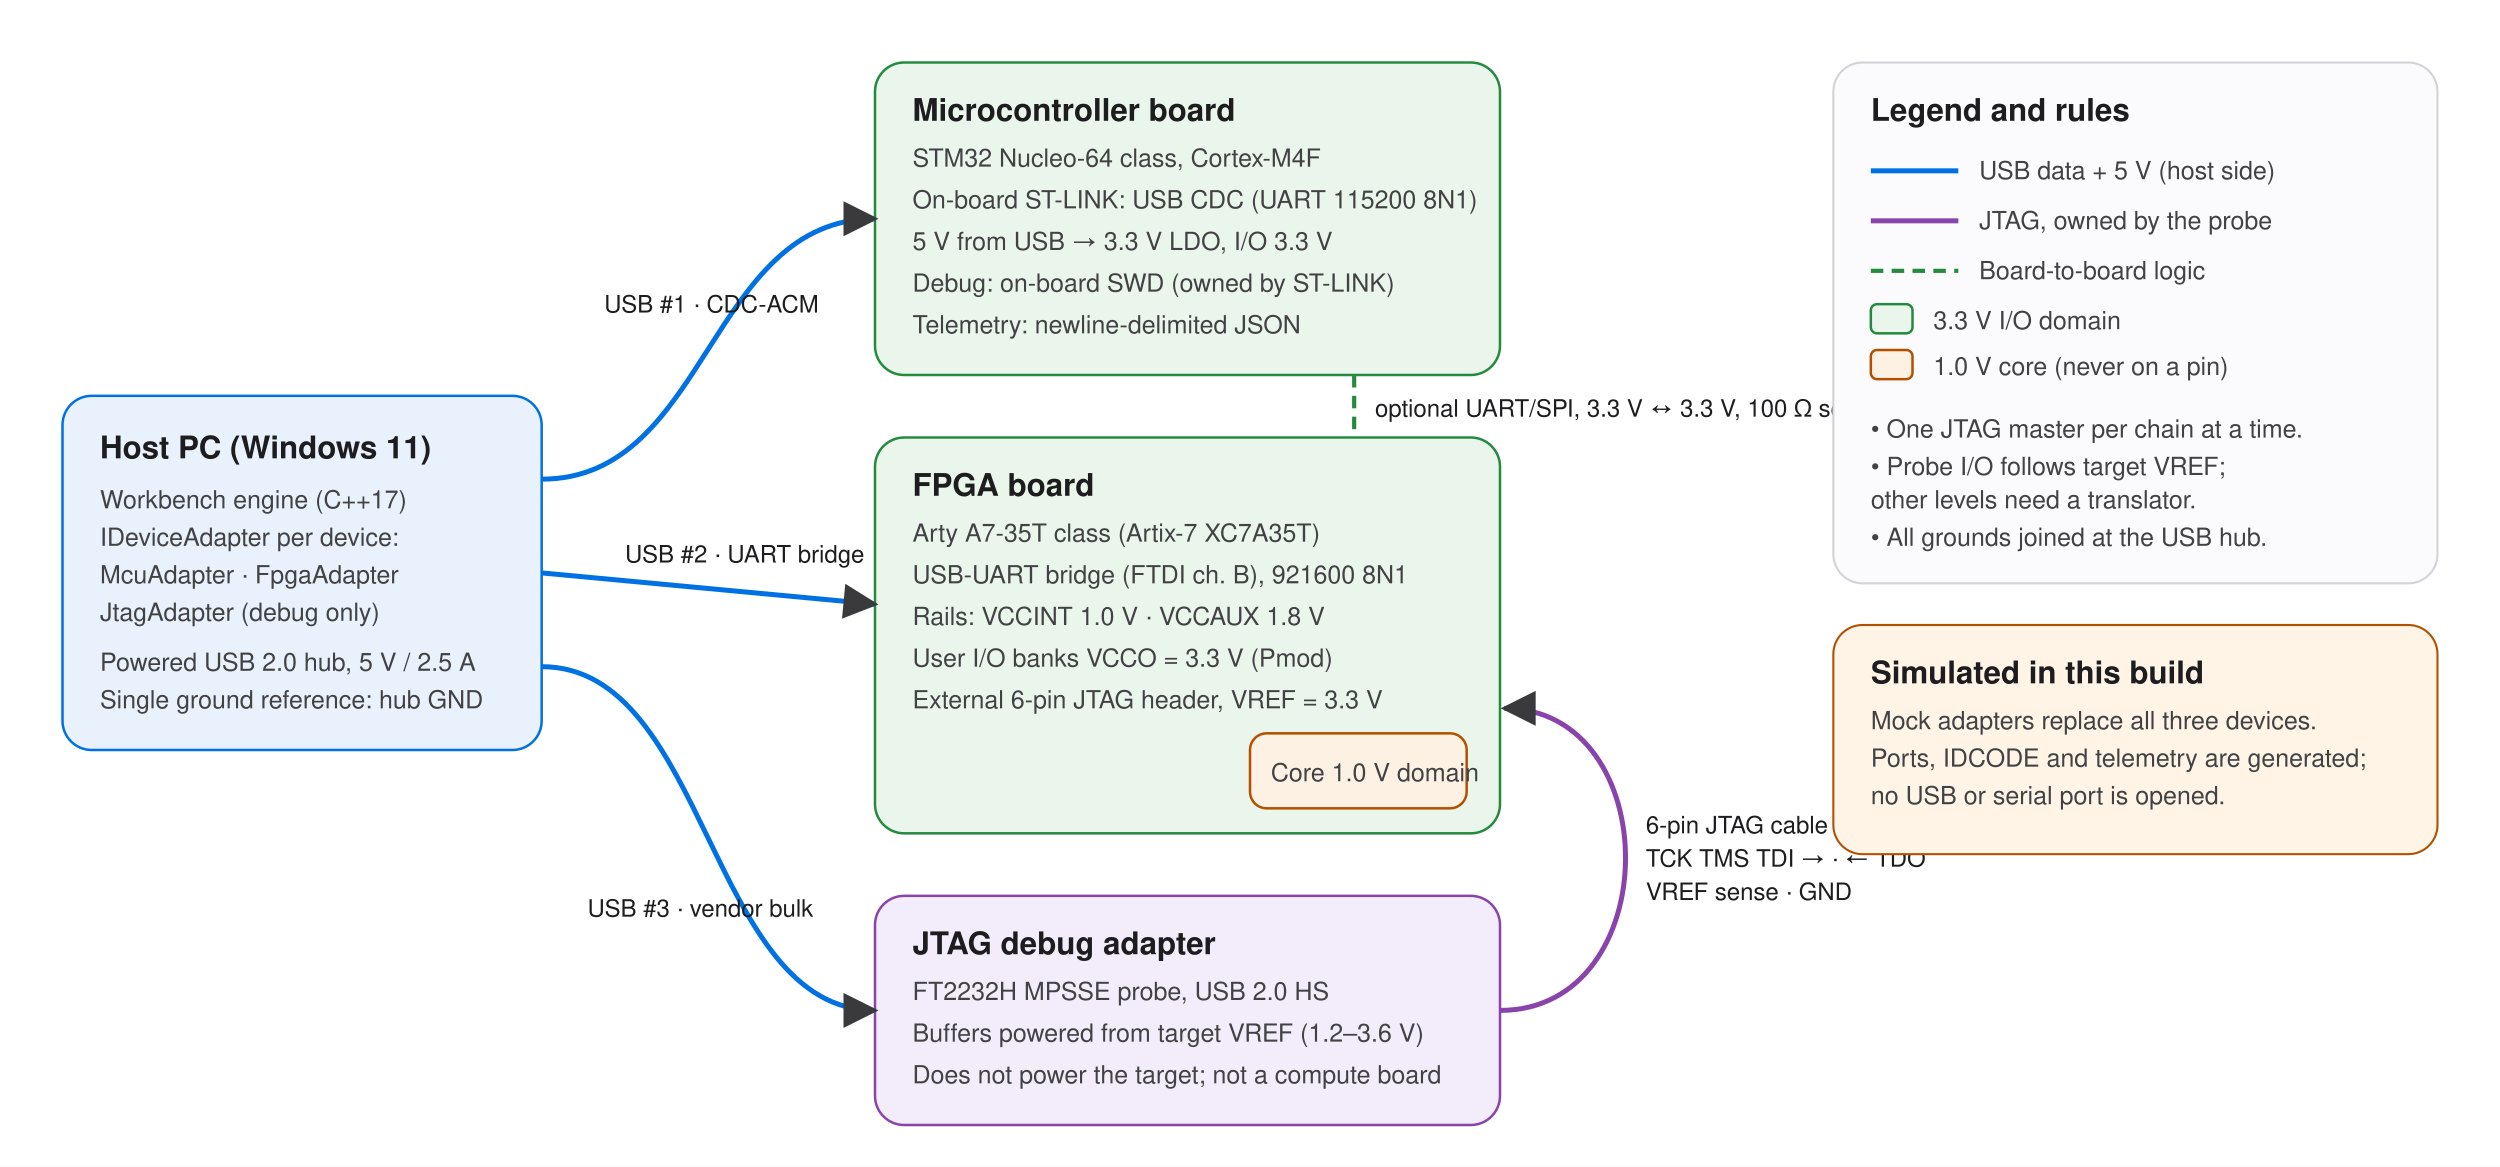
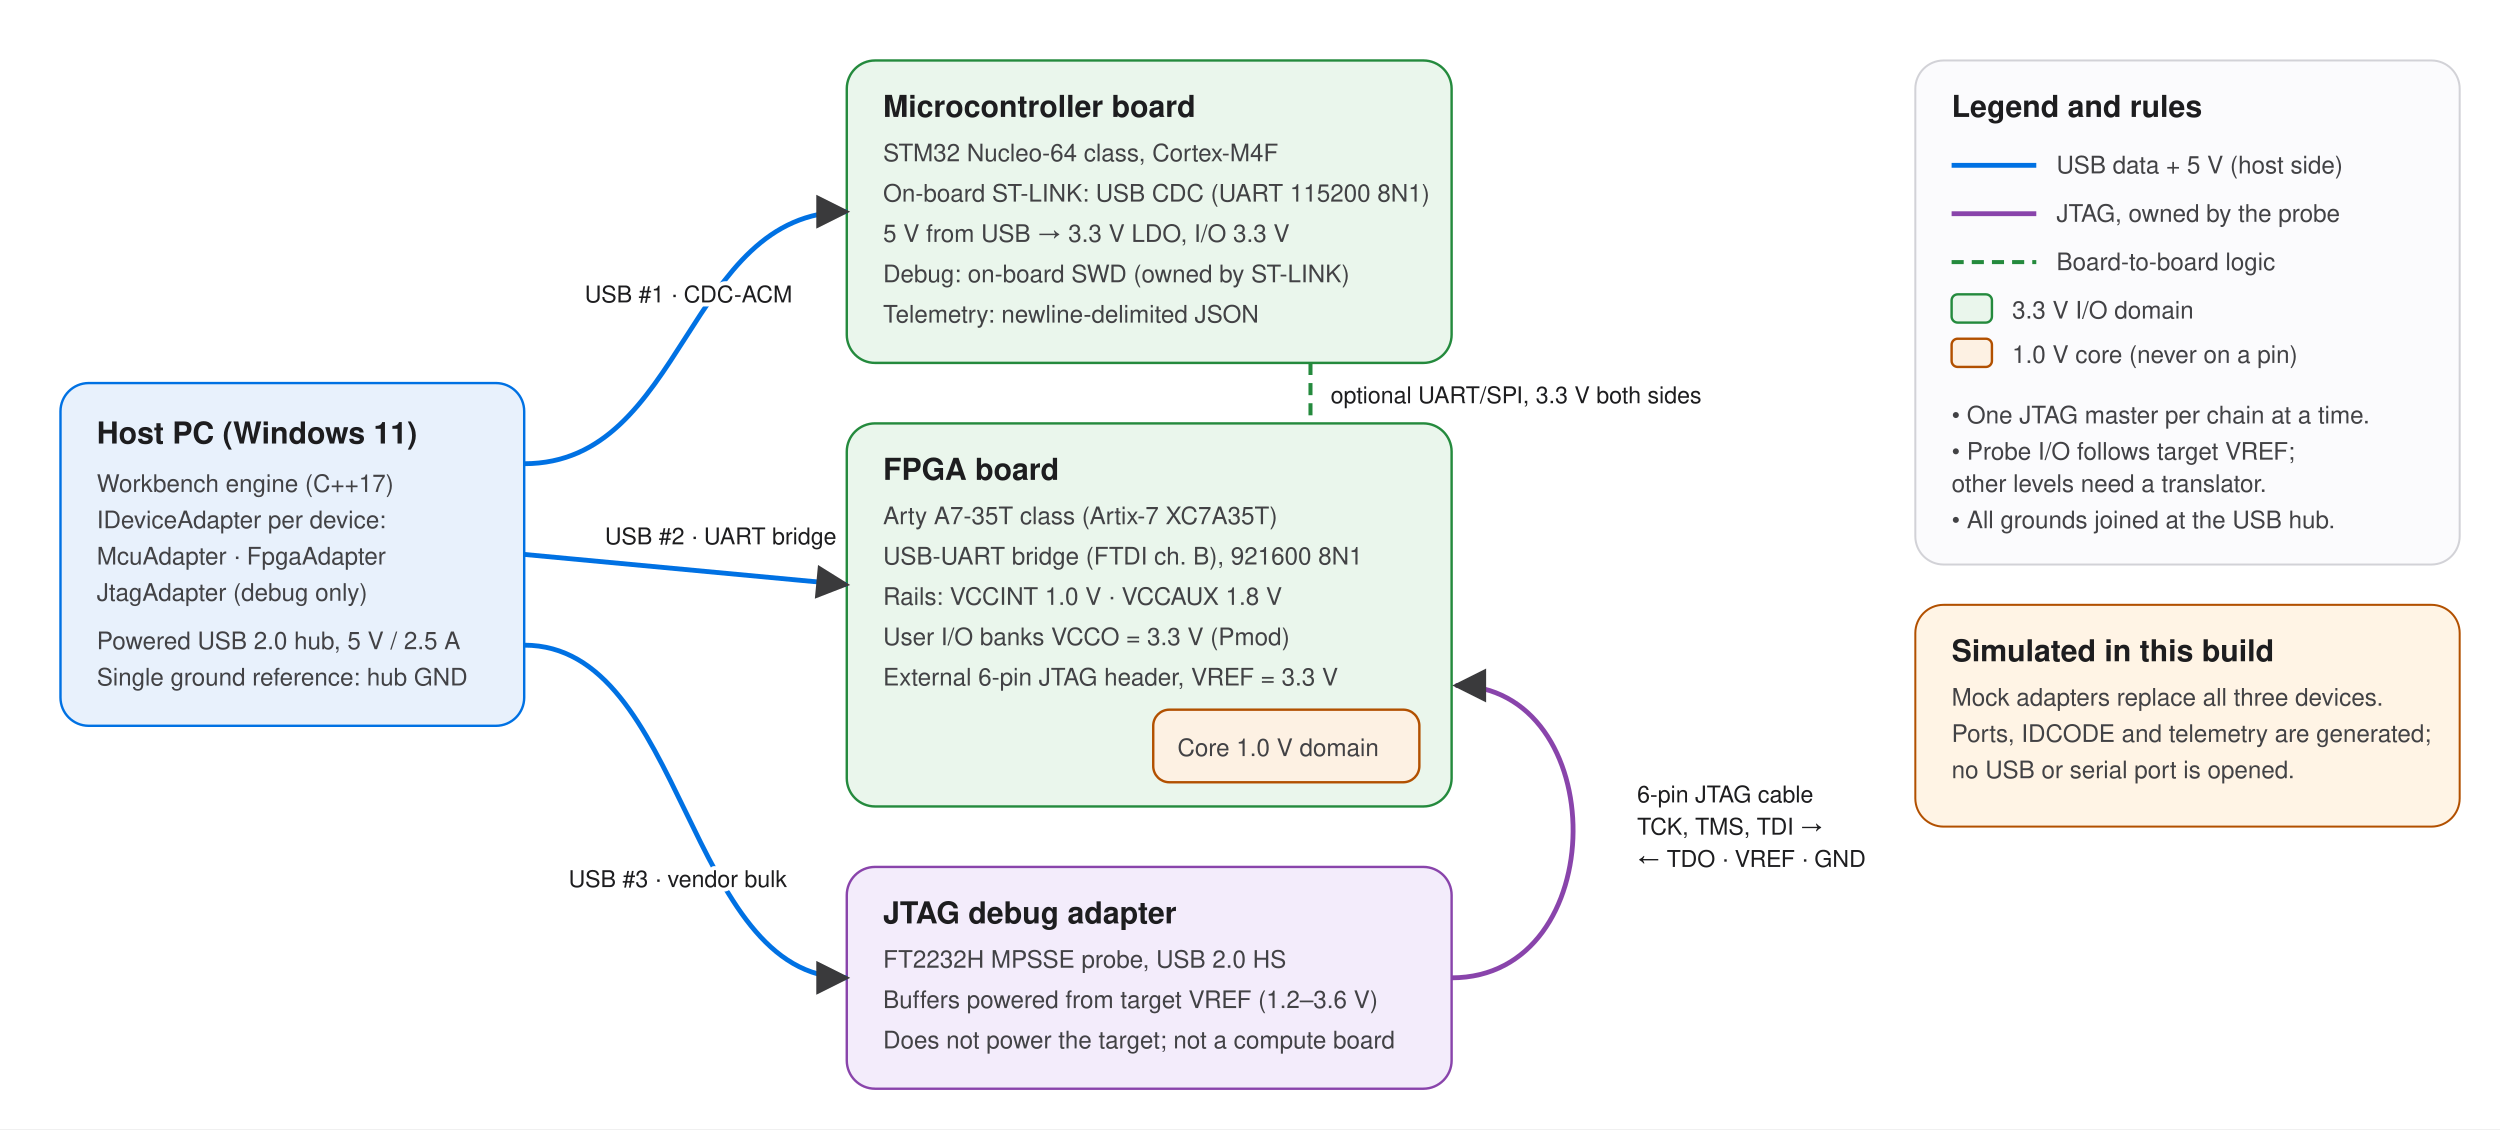
- <svg xmlns="http://www.w3.org/2000/svg" viewBox="0 0 1200 560" font-family="Helvetica, Arial, sans-serif">
+ <svg xmlns="http://www.w3.org/2000/svg" viewBox="0 0 1240 560" font-family="Helvetica, Arial, sans-serif">
  <defs>
    <marker id="arrow" viewBox="0 0 10 10" refX="9" refY="5" markerWidth="7" markerHeight="7" orient="auto-start-reverse">
      <path d="M0 0 10 5 0 10z" fill="#3a3a3c" />
    </marker>
    <style>
      .box { fill: #f5f5f7; stroke: #86868b; stroke-width: 1.2; }
      .host { fill: #e8f1fc; stroke: #0071e3; }
      .domain33 { fill: #eaf6ec; stroke: #248a3d; }
      .domain10 { fill: #fdf1e3; stroke: #b25000; }
      .probe { fill: #f3ecfb; stroke: #8944ab; }
      .t { font-size: 15px; font-weight: 600; fill: #1d1d1f; }
      .s { font-size: 12px; fill: #424245; }
-       .l { font-size: 11.5px; fill: #1d1d1f; }
+       .l { font-size: 11.5px; fill: #1d1d1f; paint-order: stroke; stroke: #ffffff; stroke-width: 4px; stroke-linejoin: round; }
      .usb { stroke: #0071e3; stroke-width: 2.4; fill: none; }
      .jtag { stroke: #8944ab; stroke-width: 2.4; fill: none; }
      .sig { stroke: #248a3d; stroke-width: 2; fill: none; stroke-dasharray: 6 4; }
      .gnd { stroke: #3a3a3c; stroke-width: 1.4; fill: none; stroke-dasharray: 2 3; }
    </style>
  </defs>
-   <rect width="1200" height="560" fill="#ffffff" />
+   <rect width="1240" height="560" fill="#ffffff" />
  <rect class="box host" x="30" y="190" width="230" height="170" rx="14" />
  <text class="t" x="48" y="220">Host PC (Windows 11)</text>
  <text class="s" x="48" y="244">Workbench engine (C++17)</text>
  <text class="s" x="48" y="262">IDeviceAdapter per device:</text>
  <text class="s" x="48" y="280">  McuAdapter · FpgaAdapter</text>
  <text class="s" x="48" y="298">  JtagAdapter (debug only)</text>
  <text class="s" x="48" y="322">Powered USB 2.0 hub, 5 V / 2.5 A</text>
  <text class="s" x="48" y="340">Single ground reference: hub GND</text>
  <rect class="box domain33" x="420" y="30" width="300" height="150" rx="14" />
  <text class="t" x="438" y="58">Microcontroller board</text>
  <text class="s" x="438" y="80">STM32 Nucleo-64 class, Cortex-M4F</text>
  <text class="s" x="438" y="100">On-board ST-LINK: USB CDC (UART 115200 8N1)</text>
  <text class="s" x="438" y="120">5 V from USB → 3.3 V LDO, I/O 3.3 V</text>
  <text class="s" x="438" y="140">Debug: on-board SWD (owned by ST-LINK)</text>
  <text class="s" x="438" y="160">Telemetry: newline-delimited JSON</text>
  <rect class="box domain33" x="420" y="210" width="300" height="190" rx="14" />
  <text class="t" x="438" y="238">FPGA board</text>
  <text class="s" x="438" y="260">Arty A7-35T class (Artix-7 XC7A35T)</text>
  <text class="s" x="438" y="280">USB-UART bridge (FTDI ch. B), 921600 8N1</text>
  <text class="s" x="438" y="300">Rails: VCCINT 1.0 V · VCCAUX 1.8 V</text>
  <text class="s" x="438" y="320">User I/O banks VCCO = 3.3 V (Pmod)</text>
  <text class="s" x="438" y="340">External 6-pin JTAG header, VREF = 3.3 V</text>
-   <rect class="box domain10" x="600" y="352" width="104" height="36" rx="8" />
-   <text class="s" x="610" y="375">Core 1.0 V domain</text>
+   <rect class="box domain10" x="572" y="352" width="132" height="36" rx="8" />
+   <text class="s" x="584" y="375">Core 1.0 V domain</text>
  <rect class="box probe" x="420" y="430" width="300" height="110" rx="14" />
  <text class="t" x="438" y="458">JTAG debug adapter</text>
  <text class="s" x="438" y="480">FT2232H MPSSE probe, USB 2.0 HS</text>
  <text class="s" x="438" y="500">Buffers powered from target VREF (1.2–3.6 V)</text>
  <text class="s" x="438" y="520">Does not power the target; not a compute board</text>
  <path class="usb" d="M260 230 C340 230 340 105 420 105" marker-end="url(#arrow)" />
  <path class="usb" d="M260 275 L420 290" marker-end="url(#arrow)" />
  <path class="usb" d="M260 320 C340 320 340 485 420 485" marker-end="url(#arrow)" />
  <text class="l" x="290" y="150">USB #1 · CDC-ACM</text>
  <text class="l" x="300" y="270">USB #2 · UART bridge</text>
  <text class="l" x="282" y="440">USB #3 · vendor bulk</text>
  <path class="jtag" d="M720 485 C800 485 800 340 722 340" marker-end="url(#arrow)" />
-   <text class="l" x="790" y="400">6-pin JTAG cable</text>
-   <text class="l" x="790" y="416">TCK TMS TDI → · ← TDO</text>
-   <text class="l" x="790" y="432">VREF sense · GND</text>
+   <text class="l" x="812" y="398">6-pin JTAG cable</text>
+   <text class="l" x="812" y="414">TCK, TMS, TDI →</text>
+   <text class="l" x="812" y="430">← TDO · VREF · GND</text>
  <path class="sig" d="M650 180 L650 210" />
-   <text class="l" x="660" y="200">optional UART/SPI, 3.3 V ↔ 3.3 V, 100 Ω series</text>
-   <rect x="880" y="30" width="290" height="250" rx="14" fill="#fbfbfd" stroke="#d2d2d7" />
-   <text class="t" x="898" y="58">Legend and rules</text>
-   <line class="usb" x1="898" y1="82" x2="940" y2="82" />
-   <text class="s" x="950" y="86">USB data + 5 V (host side)</text>
-   <line class="jtag" x1="898" y1="106" x2="940" y2="106" />
-   <text class="s" x="950" y="110">JTAG, owned by the probe</text>
-   <line class="sig" x1="898" y1="130" x2="940" y2="130" />
-   <text class="s" x="950" y="134">Board-to-board logic</text>
-   <rect class="box domain33" x="898" y="146" width="20" height="14" rx="3" />
-   <text class="s" x="928" y="158">3.3 V I/O domain</text>
-   <rect class="box domain10" x="898" y="168" width="20" height="14" rx="3" />
-   <text class="s" x="928" y="180">1.0 V core (never on a pin)</text>
-   <text class="s" x="898" y="210">• One JTAG master per chain at a time.</text>
-   <text class="s" x="898" y="228">• Probe I/O follows target VREF;</text>
-   <text class="s" x="898" y="244">  other levels need a translator.</text>
-   <text class="s" x="898" y="262">• All grounds joined at the USB hub.</text>
-   <rect x="880" y="300" width="290" height="110" rx="14" fill="#fff4e5" stroke="#b25000" />
-   <text class="t" x="898" y="328">Simulated in this build</text>
-   <text class="s" x="898" y="350">Mock adapters replace all three devices.</text>
-   <text class="s" x="898" y="368">Ports, IDCODE and telemetry are generated;</text>
-   <text class="s" x="898" y="386">no USB or serial port is opened.</text>
+   <text class="l" x="660" y="200">optional UART/SPI, 3.3 V both sides</text>
+   <rect x="950" y="30" width="270" height="250" rx="14" fill="#fbfbfd" stroke="#d2d2d7" />
+   <text class="t" x="968" y="58">Legend and rules</text>
+   <line class="usb" x1="968" y1="82" x2="1010" y2="82" />
+   <text class="s" x="1020" y="86">USB data + 5 V (host side)</text>
+   <line class="jtag" x1="968" y1="106" x2="1010" y2="106" />
+   <text class="s" x="1020" y="110">JTAG, owned by the probe</text>
+   <line class="sig" x1="968" y1="130" x2="1010" y2="130" />
+   <text class="s" x="1020" y="134">Board-to-board logic</text>
+   <rect class="box domain33" x="968" y="146" width="20" height="14" rx="3" />
+   <text class="s" x="998" y="158">3.3 V I/O domain</text>
+   <rect class="box domain10" x="968" y="168" width="20" height="14" rx="3" />
+   <text class="s" x="998" y="180">1.0 V core (never on a pin)</text>
+   <text class="s" x="968" y="210">• One JTAG master per chain at a time.</text>
+   <text class="s" x="968" y="228">• Probe I/O follows target VREF;</text>
+   <text class="s" x="968" y="244">  other levels need a translator.</text>
+   <text class="s" x="968" y="262">• All grounds joined at the USB hub.</text>
+   <rect x="950" y="300" width="270" height="110" rx="14" fill="#fff4e5" stroke="#b25000" />
+   <text class="t" x="968" y="328">Simulated in this build</text>
+   <text class="s" x="968" y="350">Mock adapters replace all three devices.</text>
+   <text class="s" x="968" y="368">Ports, IDCODE and telemetry are generated;</text>
+   <text class="s" x="968" y="386">no USB or serial port is opened.</text>
</svg>
